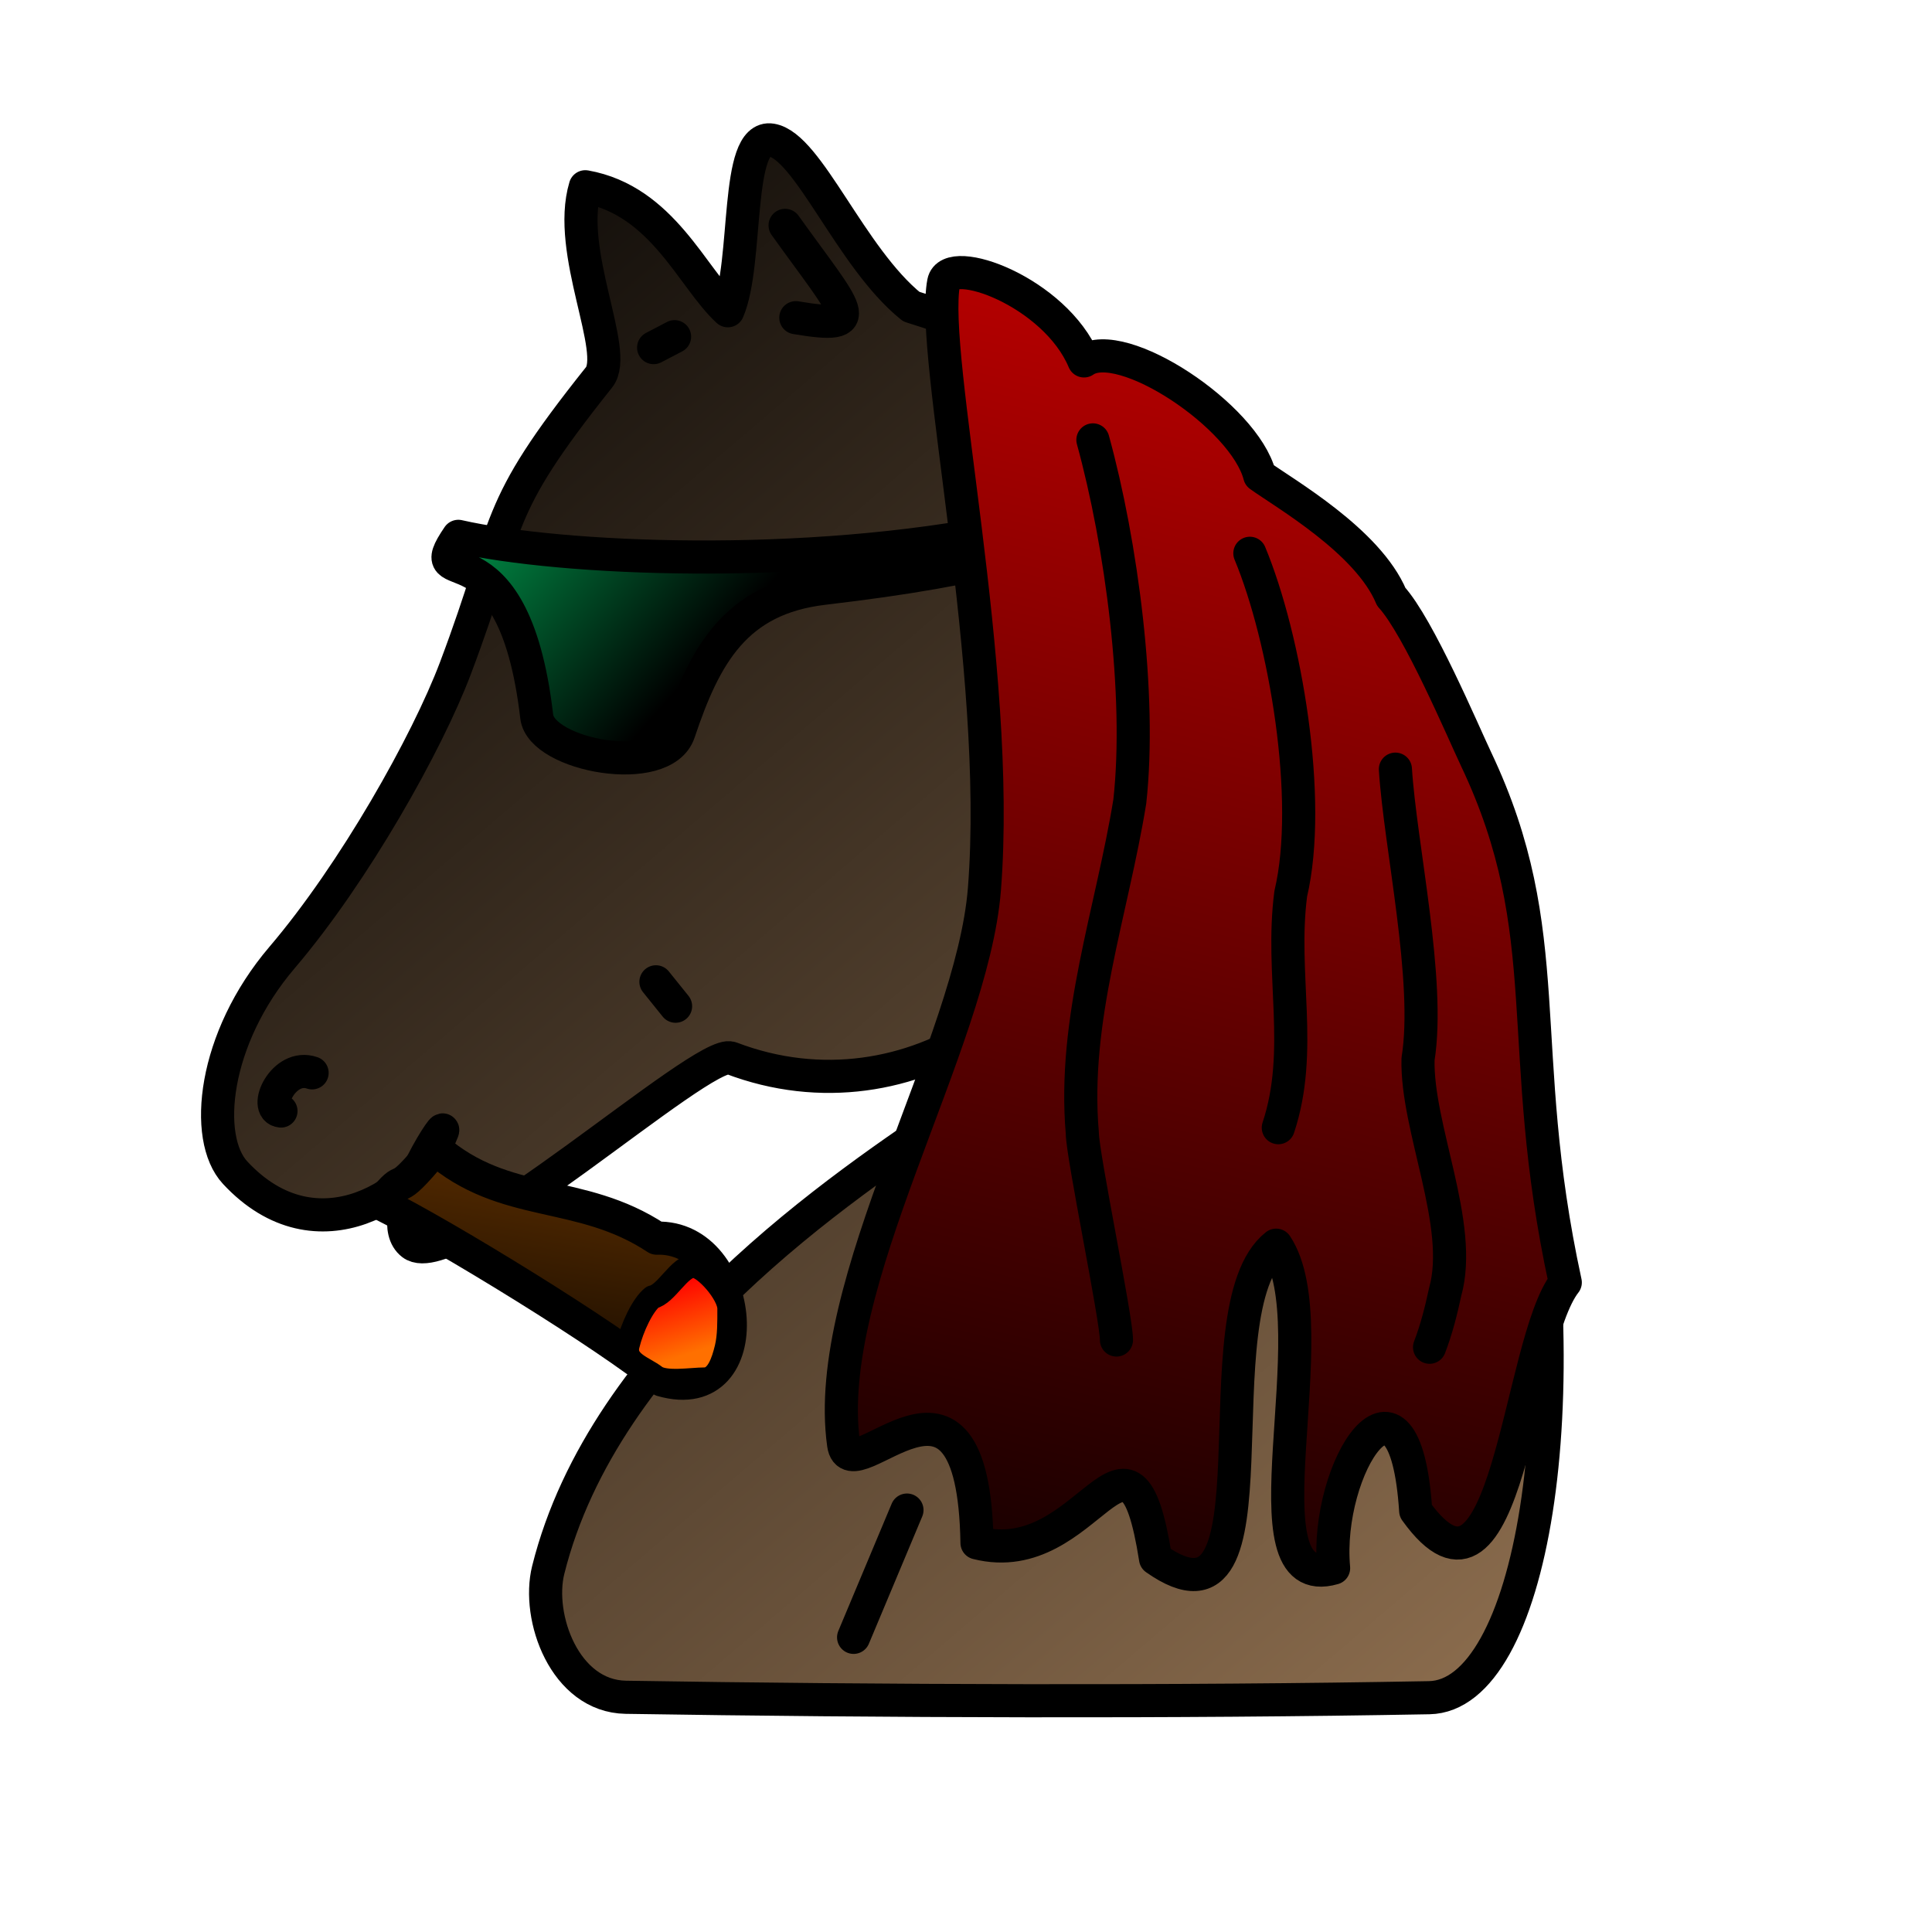
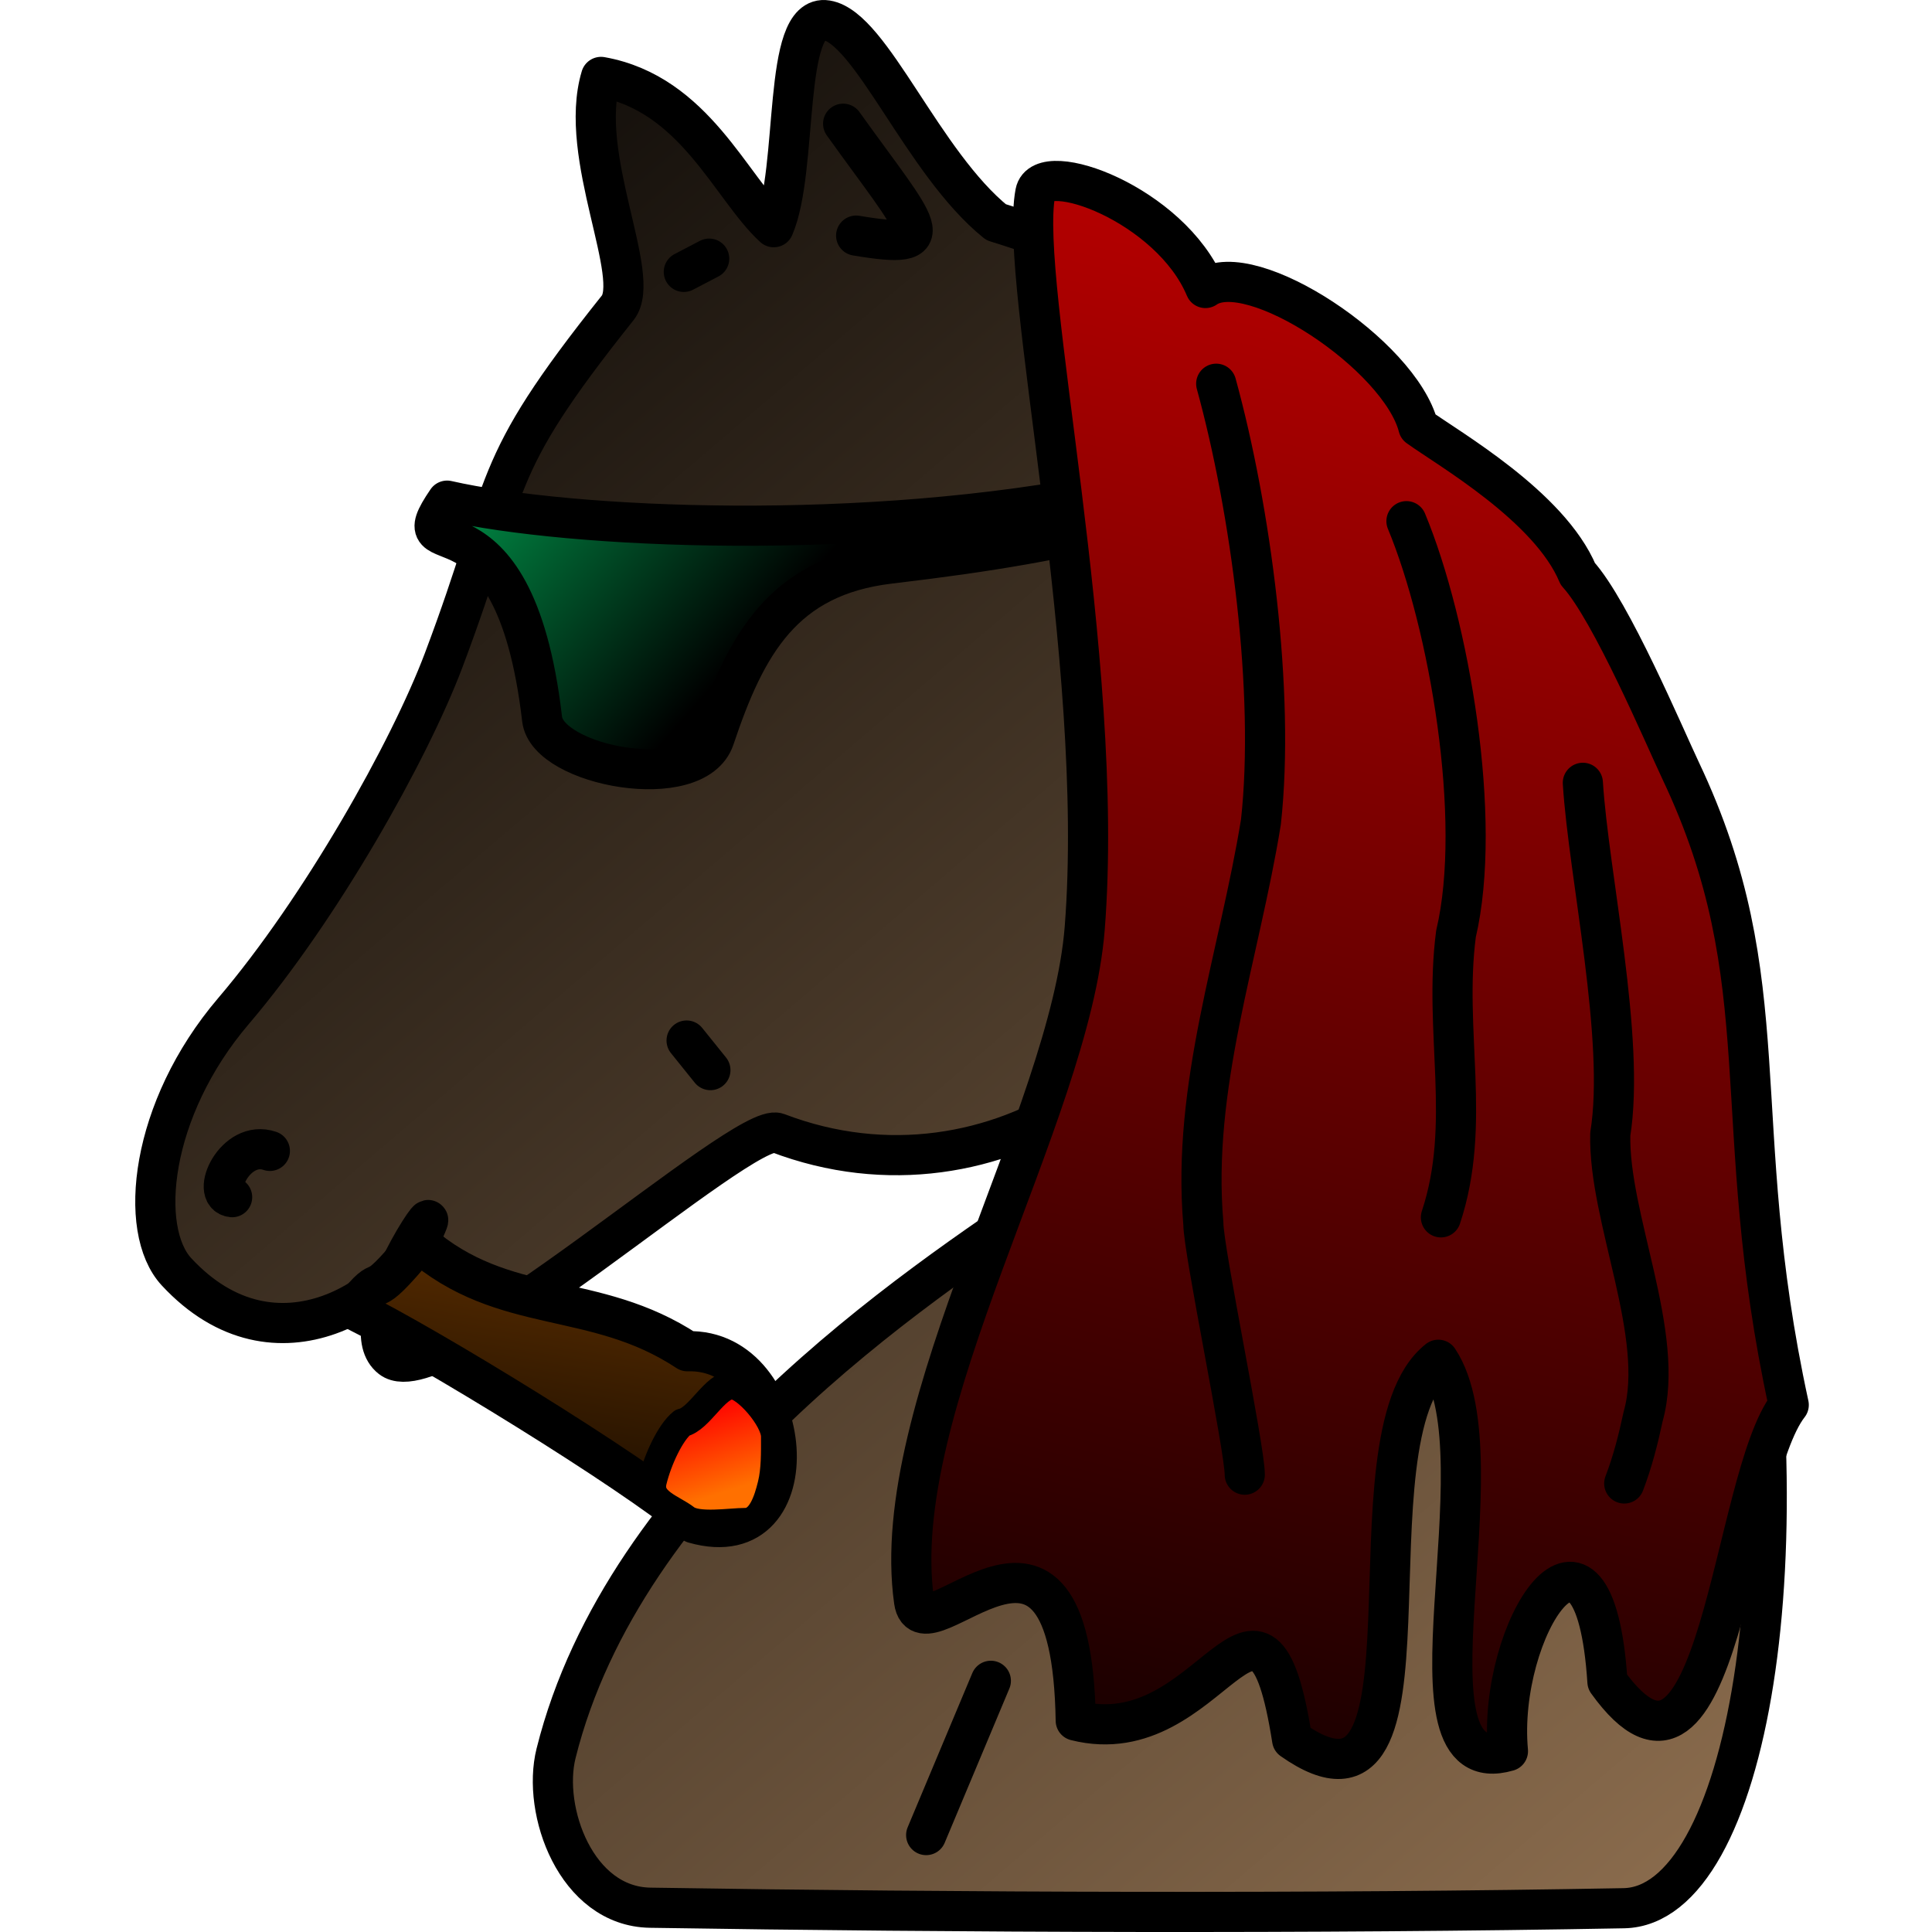
- <svg xmlns="http://www.w3.org/2000/svg" xmlns:xlink="http://www.w3.org/1999/xlink" width="700pt" height="700pt" id="svg36220" version="1.0">
+ <svg xmlns="http://www.w3.org/2000/svg" xmlns:xlink="http://www.w3.org/1999/xlink" width="100" height="100" id="svg36220" version="1.0">
  <defs id="defs36222">
    <linearGradient id="linearGradient2816">
      <stop style="stop-color:#ff0000;stop-opacity:1;" offset="0" id="stop2818" />
      <stop style="stop-color:#ff7000;stop-opacity:1;" offset="1" id="stop2820" />
    </linearGradient>
-     <linearGradient xlink:href="#linearGradient2816" id="linearGradient2822" x1="708.405" y1="708.24" x2="726.899" y2="767.166" gradientUnits="userSpaceOnUse" gradientTransform="matrix(0.561529,0,0,0.580064,-80.54864,210.6996)" />
+     <linearGradient xlink:href="#linearGradient2816" id="linearGradient2822" x1="708.405" y1="708.24" x2="726.899" y2="767.166" gradientUnits="userSpaceOnUse" gradientTransform="matrix(7.2919594e-2,0,0,7.5326531e-2,-16.07116,19.62695)" />
    <linearGradient id="linearGradient2856">
      <stop style="stop-color:#000000;stop-opacity:1;" offset="0" id="stop2858" />
      <stop style="stop-color:#804000;stop-opacity:1;" offset="1" id="stop2860" />
    </linearGradient>
    <linearGradient id="linearGradient2820">
      <stop style="stop-color:#000000;stop-opacity:1;" offset="0" id="stop2822" />
      <stop style="stop-color:#c00000;stop-opacity:1;" offset="1" id="stop2824" />
    </linearGradient>
    <linearGradient id="linearGradient2804">
      <stop id="stop2806" offset="0" style="stop-color:#000000;stop-opacity:1;" />
      <stop id="stop2808" offset="1" style="stop-color:#008040;stop-opacity:1;" />
    </linearGradient>
    <linearGradient id="linearGradient2672">
      <stop style="stop-color:#000000;stop-opacity:1;" offset="0" id="stop2674" />
      <stop style="stop-color:#907050;stop-opacity:1;" offset="1" id="stop2676" />
    </linearGradient>
-     <linearGradient xlink:href="#linearGradient2672" id="linearGradient2319" gradientUnits="userSpaceOnUse" x1="97.114" y1="55.559" x2="755.408" y2="825.625" gradientTransform="translate(0,4)" />
-     <linearGradient xlink:href="#linearGradient2804" id="linearGradient2802" x1="330.994" y1="329.04" x2="244.444" y2="252.755" gradientUnits="userSpaceOnUse" />
-     <linearGradient xlink:href="#linearGradient2820" id="linearGradient2826" x1="482.261" y1="828.547" x2="661.539" y2="110.396" gradientUnits="userSpaceOnUse" gradientTransform="translate(0,23.33333)" />
-     <linearGradient xlink:href="#linearGradient2856" id="linearGradient2862" x1="333.583" y1="655.894" x2="122.61" y2="615.474" gradientUnits="userSpaceOnUse" gradientTransform="matrix(-0.341885,0.939743,0.939743,0.341885,-262.1845,165.2502)" />
+     <linearGradient xlink:href="#linearGradient2672" id="linearGradient2319" gradientUnits="userSpaceOnUse" x1="97.114" y1="55.559" x2="755.408" y2="825.625" gradientTransform="matrix(0.129859,0,0,0.129859,-5.611187,-7.214854)" />
+     <linearGradient xlink:href="#linearGradient2804" id="linearGradient2802" x1="330.994" y1="329.04" x2="244.444" y2="252.755" gradientUnits="userSpaceOnUse" gradientTransform="matrix(0.129859,0,0,0.129859,-5.611187,-7.734294)" />
+     <linearGradient xlink:href="#linearGradient2820" id="linearGradient2826" x1="482.261" y1="828.547" x2="661.539" y2="110.396" gradientUnits="userSpaceOnUse" gradientTransform="matrix(0.129859,0,0,0.129859,-5.611187,-4.704254)" />
+     <linearGradient xlink:href="#linearGradient2856" id="linearGradient2862" x1="333.583" y1="655.894" x2="122.61" y2="615.474" gradientUnits="userSpaceOnUse" gradientTransform="matrix(-4.4396844e-2,0.1220341,0.1220341,4.4396844e-2,-39.65821,13.72494)" />
  </defs>
  <g id="layer1">
-     <path style="opacity:1;fill:url(#linearGradient2319);fill-opacity:1;fill-rule:evenodd;stroke:#000000;stroke-width:16;stroke-linecap:round;stroke-linejoin:round;stroke-miterlimit:4;stroke-dasharray:none;stroke-opacity:1" d="M 528.59,401.808 C 528.804,478.301 440.363,544.461 353.134,511.142 C 339.775,506.04 218.566,615.945 199.14,600.908 C 183.815,589.045 216.119,540.139 213.77,546.386 C 202.589,576.127 153.223,609.23 113.58,566.498 C 98.077,549.787 102.871,501.722 136.264,462.565 C 171.041,421.786 206.353,358.988 220.021,322.769 C 247.513,249.92 236.726,248.329 289.412,182.263 C 299.31,169.852 273.324,121.668 282.769,90.216 C 320.076,96.869 334.458,134.378 351.614,150.119 C 361.615,126.968 354.895,64.758 372.673,67.657 C 390.451,70.556 410.901,124.449 440.228,148.119 C 791.491,256.215 788.619,818.323 690.45,820.144 C 569.278,822.392 424.209,821.883 302.345,819.942 C 272.817,819.471 259.149,781.27 264.842,758.441 C 291.997,649.563 406.675,573.355 462.85,535.588 C 520.547,496.798 531.111,458.678 528.59,401.808 z " id="path9661" />
-     <path style="fill:none;fill-opacity:0.75;fill-rule:evenodd;stroke:#000000;stroke-width:16;stroke-linecap:round;stroke-linejoin:round;stroke-miterlimit:4;stroke-dasharray:none;stroke-opacity:1" d="M 150.771,518.29 C 136.916,513.504 126.893,535.827 135.733,536.737" id="path31300" />
-     <path style="fill:none;fill-opacity:0.75;fill-rule:evenodd;stroke:#000000;stroke-width:16;stroke-linecap:round;stroke-linejoin:round;stroke-miterlimit:4;stroke-dasharray:none;stroke-opacity:1" d="M 316.876,474.304 L 326.364,486.095" id="path31308" />
-     <path style="fill:none;fill-opacity:0.75;fill-rule:evenodd;stroke:#000000;stroke-width:16;stroke-linecap:round;stroke-linejoin:round;stroke-miterlimit:4;stroke-dasharray:none;stroke-opacity:1" d="M 528.753,369.236 L 529.044,344.318" id="path31312" />
-     <path style="fill:none;fill-opacity:0.75;fill-rule:evenodd;stroke:#000000;stroke-width:16;stroke-linecap:round;stroke-linejoin:round;stroke-miterlimit:4;stroke-dasharray:none;stroke-opacity:1" d="M 325.879,162.649 L 315.766,167.93" id="path32040" />
-     <path style="fill:none;fill-opacity:0.75;fill-rule:evenodd;stroke:#000000;stroke-width:16;stroke-linecap:round;stroke-linejoin:round;stroke-miterlimit:4;stroke-dasharray:none;stroke-opacity:1" d="M 379.27,108.874 C 409.422,150.994 420.309,159.514 384.457,153.471" id="path32768" />
-     <path style="fill:none;fill-opacity:0.75;fill-rule:evenodd;stroke:#000000;stroke-width:16;stroke-linecap:round;stroke-linejoin:round;stroke-miterlimit:4;stroke-dasharray:none;stroke-opacity:1" d="M 438.147,729.501 L 412.367,790.993" id="path2732" />
-     <path style="fill:url(#linearGradient2802);fill-opacity:1.0;fill-rule:evenodd;stroke:black;stroke-width:16;stroke-linecap:round;stroke-linejoin:round;stroke-opacity:1;stroke-miterlimit:4;stroke-dasharray:none" d="M 221.418,259.103 C 270.698,270.297 388.313,275.641 486.462,255.764 C 507.027,251.6 543.154,256.252 504.654,265.339 C 463.159,275.133 438.939,279.325 397.74,284.228 C 355.432,289.264 340.547,316.18 327.975,353.777 C 320.53,376.043 261.478,364.984 259.293,346.202 C 247.833,247.662 201.284,288.624 221.418,259.103 z " id="path1898" />
-     <path style="fill:url(#linearGradient2826);fill-opacity:1;fill-rule:evenodd;stroke:black;stroke-width:16;stroke-linecap:round;stroke-linejoin:round;stroke-miterlimit:4;stroke-dasharray:none;stroke-opacity:1" d="M 455.882,136.396 C 449.11,171.72 484.006,322.172 475.566,429.516 C 469.644,504.843 396.677,620.497 407.545,697.745 C 411.045,722.624 470.247,640.741 471.981,745.361 C 526.441,759.115 545.326,670.894 558.238,752.965 C 622.031,797.865 577.148,632.568 616.501,601.539 C 642.942,641.326 597.929,771.018 644.254,757.539 C 639.775,709.177 678.622,648.605 683.915,729.872 C 728.703,792.244 733.179,648.934 756.175,619.544 C 731.286,505 753.172,451.315 713.101,366.757 C 706.753,353.361 685.402,302.9 672.117,288.331 C 660.852,261.357 620.428,238.302 608.545,229.708 C 601.191,201.029 541.698,161.698 523.68,174.356 C 509.73,141.02 458.569,122.377 455.882,136.396 z " id="path2812" />
-     <path style="fill:none;fill-opacity:0.75;fill-rule:evenodd;stroke:black;stroke-width:16;stroke-linecap:round;stroke-linejoin:round;stroke-miterlimit:4;stroke-dasharray:none;stroke-opacity:1" d="M 527.973,212.509 C 541.769,262.577 551.468,335.661 545.803,387.156 C 537.195,440.372 518.126,492.635 522.855,547.303 C 522.855,557.866 539.354,636.782 539.354,647.345" id="path2828" />
-     <path style="fill:none;fill-opacity:0.75;fill-rule:evenodd;stroke:black;stroke-width:16;stroke-linecap:round;stroke-linejoin:round;stroke-miterlimit:4;stroke-dasharray:none;stroke-opacity:1" d="M 603.802,267.293 C 620.819,308.196 634.289,386.253 623.55,431.766 C 618.463,470.658 629.96,507.349 617.54,544.78" id="path2830" />
-     <path style="fill:none;fill-opacity:0.75;fill-rule:evenodd;stroke:black;stroke-width:16;stroke-linecap:round;stroke-linejoin:round;stroke-miterlimit:4;stroke-dasharray:none;stroke-opacity:1" d="M 674.108,371.573 C 676.393,408.238 691.133,473.77 685.041,511.623 C 684.202,544.777 707.251,591.796 698.143,624.138 C 696.207,633.187 693.93,642.195 690.608,650.846" id="path2832" />
-     <path style="fill:url(#linearGradient2862);fill-opacity:1;fill-rule:evenodd;stroke:black;stroke-width:16;stroke-linecap:round;stroke-linejoin:round;stroke-miterlimit:4;stroke-dasharray:none;stroke-opacity:1" d="M 210.244,554.887 C 244.072,584.37 280.114,573.63 317.2,598.141 C 360.426,596.774 367.805,680.425 319.824,666.71 C 294.083,645.326 213.962,596.306 183.878,581.396 C 198.43,563.327 187.546,582.306 210.244,554.887 z " id="path2846" />
-     <path style="fill:url(#linearGradient2822);fill-opacity:1;fill-rule:evenodd;stroke:#000000;stroke-width:11.414;stroke-linecap:round;stroke-linejoin:round;stroke-miterlimit:4;stroke-dasharray:none;stroke-opacity:1" d="M 315.188,626.651 C 310.46,630.399 305.365,641.265 303.277,649.894 C 301.248,658.278 311.004,660.666 316.512,664.933 C 321.154,668.53 334.246,666.301 340.336,666.301 C 346.614,666.301 349.346,657.782 350.924,651.261 C 352.344,645.395 352.247,638.775 352.247,632.12 C 352.247,625.109 340.496,611.612 335.041,611.612 C 328.17,611.612 321.982,625.248 315.188,626.651 z " id="path2814" />
+     <path style="opacity:1;fill:url(#linearGradient2319);fill-opacity:1;fill-rule:evenodd;stroke:#000000;stroke-width:2.078;stroke-linecap:round;stroke-linejoin:round;stroke-miterlimit:4;stroke-dasharray:none;stroke-opacity:1" d="M 63.031,44.444 C 63.059,54.377 51.574,62.969 40.246,58.642 C 38.512,57.979 22.772,72.252 20.249,70.299 C 18.259,68.758 22.454,62.408 22.149,63.219 C 20.697,67.081 14.286,71.38 9.138,65.831 C 7.125,63.661 7.748,57.419 12.084,52.334 C 16.6,47.038 21.186,38.884 22.961,34.18 C 26.531,24.72 25.13,24.513 31.972,15.934 C 33.257,14.323 29.882,8.065 31.109,3.981 C 35.954,4.845 37.821,9.716 40.049,11.76 C 41.348,8.754 40.475,0.675 42.784,1.052 C 45.092,1.428 47.748,8.426 51.556,11.5 C 97.171,25.538 96.798,98.532 84.05,98.769 C 68.315,99.061 49.476,98.995 33.651,98.743 C 29.817,98.681 28.042,93.721 28.781,90.756 C 32.307,76.617 47.199,66.721 54.494,61.817 C 61.987,56.779 63.358,51.829 63.031,44.444 z" id="path9661" />
+     <path style="fill:none;fill-opacity:0.75;fill-rule:evenodd;stroke:#000000;stroke-width:2.078;stroke-linecap:round;stroke-linejoin:round;stroke-miterlimit:4;stroke-dasharray:none;stroke-opacity:1" d="M 13.968,59.57 C 12.169,58.949 10.867,61.848 12.015,61.966" id="path31300" />
+     <path style="fill:none;fill-opacity:0.75;fill-rule:evenodd;stroke:#000000;stroke-width:2.078;stroke-linecap:round;stroke-linejoin:round;stroke-miterlimit:4;stroke-dasharray:none;stroke-opacity:1" d="M 35.538,53.858 L 36.77,55.389" id="path31308" />
+     <path style="fill:none;fill-opacity:0.75;fill-rule:evenodd;stroke:#000000;stroke-width:2.078;stroke-linecap:round;stroke-linejoin:round;stroke-miterlimit:4;stroke-dasharray:none;stroke-opacity:1" d="M 63.052,40.214 L 63.09,36.978" id="path31312" />
+     <path style="fill:none;fill-opacity:0.75;fill-rule:evenodd;stroke:#000000;stroke-width:2.078;stroke-linecap:round;stroke-linejoin:round;stroke-miterlimit:4;stroke-dasharray:none;stroke-opacity:1" d="M 36.707,13.387 L 35.394,14.073" id="path32040" />
+     <path style="fill:none;fill-opacity:0.75;fill-rule:evenodd;stroke:#000000;stroke-width:2.078;stroke-linecap:round;stroke-linejoin:round;stroke-miterlimit:4;stroke-dasharray:none;stroke-opacity:1" d="M 43.64,6.404 C 47.556,11.874 48.97,12.98 44.314,12.195" id="path32768" />
+     <path style="fill:none;fill-opacity:0.75;fill-rule:evenodd;stroke:#000000;stroke-width:2.078;stroke-linecap:round;stroke-linejoin:round;stroke-miterlimit:4;stroke-dasharray:none;stroke-opacity:1" d="M 51.286,86.998 L 47.938,94.983" id="path2732" />
+     <path style="fill:url(#linearGradient2802);fill-opacity:1;fill-rule:evenodd;stroke:#000000;stroke-width:2.078;stroke-linecap:round;stroke-linejoin:round;stroke-miterlimit:4;stroke-dasharray:none;stroke-opacity:1" d="M 23.142,25.913 C 29.541,27.366 44.815,28.06 57.56,25.479 C 60.231,24.938 64.922,25.542 59.923,26.722 C 54.534,27.994 51.389,28.539 46.039,29.175 C 40.545,29.829 38.612,33.325 36.979,38.207 C 36.013,41.098 28.344,39.662 28.06,37.223 C 26.572,24.427 20.527,29.746 23.142,25.913 z" id="path1898" />
+     <path style="fill:url(#linearGradient2826);fill-opacity:1;fill-rule:evenodd;stroke:#000000;stroke-width:2.078;stroke-linecap:round;stroke-linejoin:round;stroke-miterlimit:4;stroke-dasharray:none;stroke-opacity:1" d="M 53.589,9.978 C 52.71,14.565 57.241,34.103 56.145,48.042 C 55.376,57.824 45.901,72.843 47.312,82.874 C 47.767,86.105 55.455,75.472 55.68,89.058 C 62.752,90.844 65.204,79.387 66.881,90.045 C 75.165,95.876 69.337,74.41 74.447,70.381 C 77.881,75.548 72.035,92.389 78.051,90.639 C 77.469,84.359 82.514,76.493 83.201,87.046 C 89.017,95.146 89.599,76.536 92.585,72.719 C 89.353,57.845 92.195,50.873 86.991,39.892 C 86.167,38.153 83.394,31.6 81.669,29.708 C 80.206,26.205 74.957,23.211 73.414,22.095 C 72.459,18.371 64.733,13.264 62.393,14.907 C 60.582,10.578 53.938,8.157 53.589,9.978 z" id="path2812" />
+     <path style="fill:none;fill-opacity:0.75;fill-rule:evenodd;stroke:#000000;stroke-width:2.078;stroke-linecap:round;stroke-linejoin:round;stroke-miterlimit:4;stroke-dasharray:none;stroke-opacity:1" d="M 62.951,19.862 C 64.742,26.364 66.002,35.854 65.266,42.541 C 64.148,49.452 61.672,56.239 62.286,63.338 C 62.286,64.71 64.429,74.958 64.429,76.329" id="path2828" />
+     <path style="fill:none;fill-opacity:0.75;fill-rule:evenodd;stroke:#000000;stroke-width:2.078;stroke-linecap:round;stroke-linejoin:round;stroke-miterlimit:4;stroke-dasharray:none;stroke-opacity:1" d="M 72.798,26.976 C 75.008,32.288 76.757,42.424 75.362,48.334 C 74.702,53.385 76.195,58.15 74.582,63.01" id="path2830" />
+     <path style="fill:none;fill-opacity:0.75;fill-rule:evenodd;stroke:#000000;stroke-width:2.078;stroke-linecap:round;stroke-linejoin:round;stroke-miterlimit:4;stroke-dasharray:none;stroke-opacity:1" d="M 81.928,40.518 C 82.225,45.279 84.139,53.789 83.348,58.705 C 83.239,63.01 86.232,69.116 85.049,73.316 C 84.798,74.491 84.502,75.66 84.07,76.784" id="path2832" />
+     <path style="fill:url(#linearGradient2862);fill-opacity:1;fill-rule:evenodd;stroke:#000000;stroke-width:2.078;stroke-linecap:round;stroke-linejoin:round;stroke-miterlimit:4;stroke-dasharray:none;stroke-opacity:1" d="M 21.691,64.323 C 26.084,68.151 30.764,66.757 35.58,69.94 C 41.193,69.762 42.152,80.625 35.921,78.844 C 32.578,76.067 22.174,69.701 18.267,67.765 C 20.157,65.419 18.743,67.883 21.691,64.323 z" id="path2846" />
+     <path style="fill:url(#linearGradient2822);fill-opacity:1;fill-rule:evenodd;stroke:#000000;stroke-width:1.482;stroke-linecap:round;stroke-linejoin:round;stroke-miterlimit:4;stroke-dasharray:none;stroke-opacity:1" d="M 35.319,73.642 C 34.705,74.129 34.043,75.54 33.772,76.66 C 33.509,77.749 34.775,78.059 35.491,78.613 C 36.094,79.08 37.794,78.791 38.584,78.791 C 39.4,78.791 39.755,77.685 39.959,76.838 C 40.144,76.076 40.131,75.216 40.131,74.352 C 40.131,73.442 38.605,71.689 37.897,71.689 C 37.005,71.689 36.201,73.46 35.319,73.642 z" id="path2814" />
  </g>
</svg>
